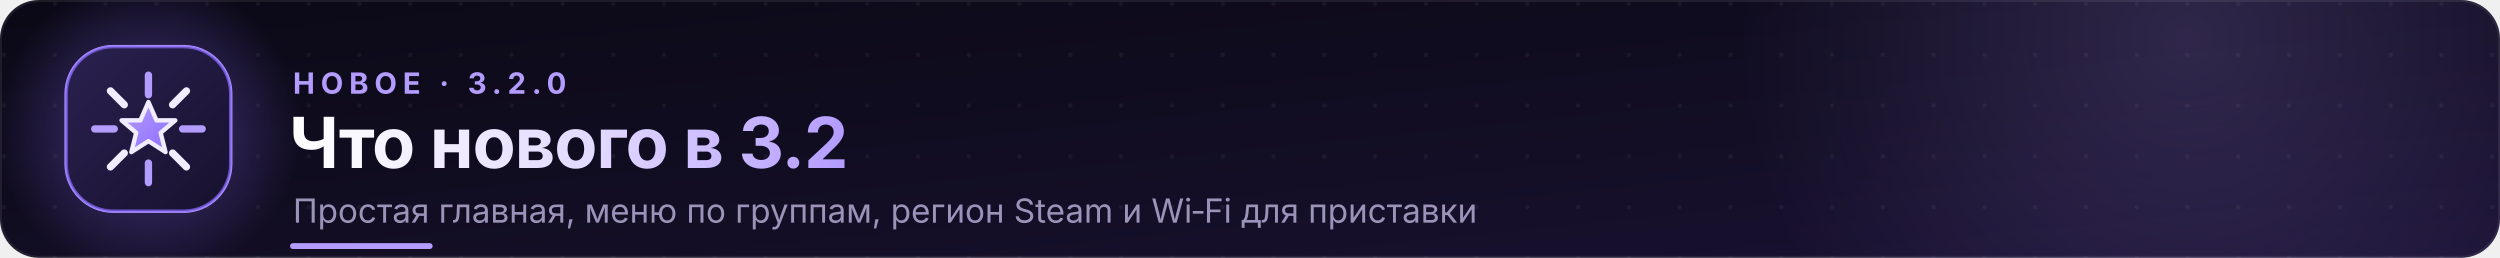
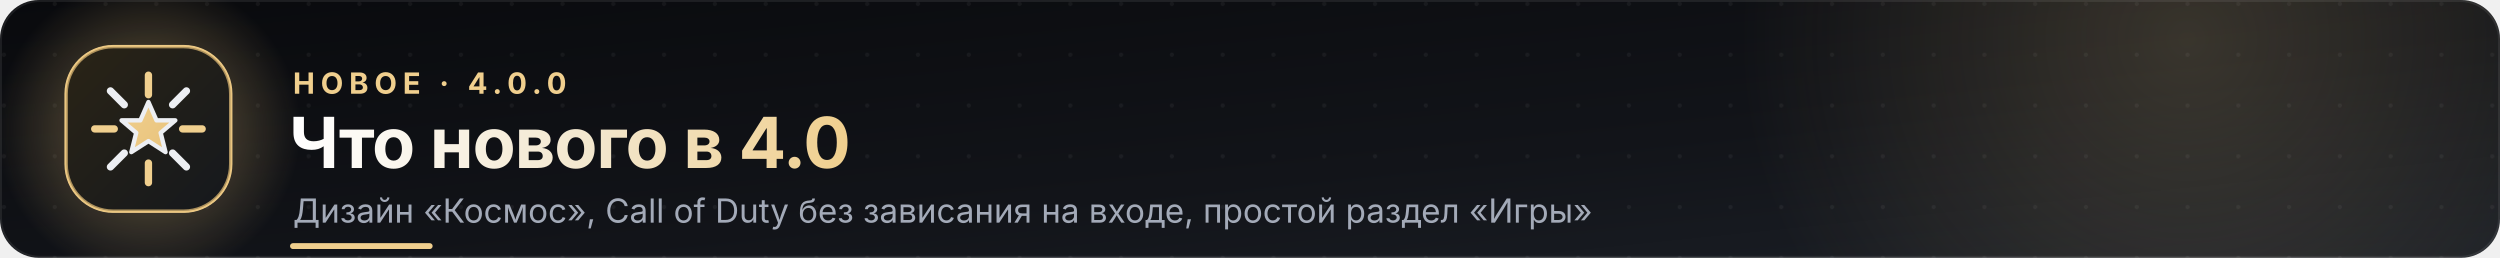
<svg xmlns="http://www.w3.org/2000/svg" width="1280" height="132" viewBox="0 0 1280 132" role="img" aria-label="Что нового в 3.1">
  <defs>
    <linearGradient id="bg" x1="0" y1="0" x2="1" y2="1">
-       <stop offset="0" stop-color="#0B0916" />
-       <stop offset=".6" stop-color="#130E25" />
-       <stop offset="1" stop-color="#1A1234" />
+       <stop offset="0" stop-color="#090A0D" />
+       <stop offset=".6" stop-color="#121419" />
+       <stop offset="1" stop-color="#1B1F26" />
    </linearGradient>
    <linearGradient id="tile" x1="0" y1="0" x2="1" y2="1">
-       <stop offset="0" stop-color="#2A2150" />
-       <stop offset="1" stop-color="#17112E" />
+       <stop offset="0" stop-color="#2A2416" />
+       <stop offset="1" stop-color="#15181D" />
    </linearGradient>
    <linearGradient id="tt" x1="0" y1="0" x2="1" y2="0">
      <stop offset="0" stop-color="#FFFFFF" />
-       <stop offset=".55" stop-color="#E2D9FF" />
-       <stop offset="1" stop-color="#B49CFF" />
+       <stop offset=".55" stop-color="#F2E6CC" />
+       <stop offset="1" stop-color="#F0CF8E" />
    </linearGradient>
    <linearGradient id="ln" x1="0" y1="0" x2="1" y2="0">
-       <stop offset="0" stop-color="#8B6CFF" stop-opacity=".9" />
-       <stop offset=".6" stop-color="#8B6CFF" stop-opacity=".25" />
-       <stop offset="1" stop-color="#8B6CFF" stop-opacity="0" />
+       <stop offset="0" stop-color="#E8C27A" stop-opacity=".9" />
+       <stop offset=".6" stop-color="#E8C27A" stop-opacity=".25" />
+       <stop offset="1" stop-color="#E8C27A" stop-opacity="0" />
    </linearGradient>
    <radialGradient id="gl" cx=".5" cy=".5" r=".5">
-       <stop offset="0" stop-color="#8B6CFF" stop-opacity=".45" />
-       <stop offset="1" stop-color="#8B6CFF" stop-opacity="0" />
+       <stop offset="0" stop-color="#E8C27A" stop-opacity=".45" />
+       <stop offset="1" stop-color="#E8C27A" stop-opacity="0" />
    </radialGradient>
    <radialGradient id="gl2" cx=".5" cy=".5" r=".5">
-       <stop offset="0" stop-color="#B49CFF" stop-opacity=".18" />
-       <stop offset="1" stop-color="#B49CFF" stop-opacity="0" />
+       <stop offset="0" stop-color="#F0CF8E" stop-opacity=".18" />
+       <stop offset="1" stop-color="#F0CF8E" stop-opacity="0" />
    </radialGradient>
    <linearGradient id="ig" x1="0" y1="0" x2="1" y2="1">
-       <stop offset="0" stop-color="#B49CFF" />
-       <stop offset="1" stop-color="#8B6CFF" />
+       <stop offset="0" stop-color="#F0CF8E" />
+       <stop offset="1" stop-color="#E8C27A" />
    </linearGradient>
    <pattern id="dots" width="26" height="26" patternUnits="userSpaceOnUse">
      <circle cx="2" cy="2" r="1.1" fill="#FFFFFF" fill-opacity=".05" />
    </pattern>
    <clipPath id="c">
      <rect width="1280" height="132" rx="20" />
    </clipPath>
    <style>
.in{animation:in 1s cubic-bezier(.2,.8,.2,1) both} .in2{animation:in 1s cubic-bezier(.2,.8,.2,1) .15s both} .in3{animation:in 1s cubic-bezier(.2,.8,.2,1) .3s both}
.ring{animation:ring 2.8s ease-out infinite;transform-box:fill-box;transform-origin:center}
.drift{animation:drift 12s ease-in-out infinite alternate}
.dots{animation:dots 20s linear infinite}
.pk{stroke-dasharray:70 1200;animation:pk 4.5s cubic-bezier(.5,0,.5,1) infinite}
@keyframes in{from{opacity:0;transform:translateX(-14px)}to{opacity:1;transform:translateX(0)}}
@keyframes ring{0%{opacity:.7;transform:scale(1)}100%{opacity:0;transform:scale(1.35)}}
@keyframes drift{from{transform:translateX(-60px)}to{transform:translateX(40px)}}
@keyframes dots{from{transform:translate(0,0)}to{transform:translate(26px,26px)}}
@keyframes pk{from{stroke-dashoffset:70}to{stroke-dashoffset:-1200}}

.ib-spin{animation:ibspin 9s linear infinite;transform-box:fill-box;transform-origin:center}
.ib-spin-slow{animation:ibspin 14s linear infinite;transform-box:fill-box;transform-origin:center}
.ib-pulse{animation:ibpulse 2.4s ease-in-out infinite;transform-box:fill-box;transform-origin:center}
.ib-spark{animation:ibtw 1.8s ease-in-out infinite}
.ib-tw1{animation:ibtw 2.6s ease-in-out infinite;transform-box:fill-box;transform-origin:center}
.ib-tw2{animation:ibtw 2.6s ease-in-out infinite .8s;transform-box:fill-box;transform-origin:center}
.ib-tw3{animation:ibtw 2.6s ease-in-out infinite 1.6s;transform-box:fill-box;transform-origin:center}
.ib-needle{animation:ibneedle 4s ease-in-out infinite;transform-origin:0 0}
.ib-draw{stroke-dasharray:40;animation:ibdraw 3s ease-in-out infinite}
.ib-k1{animation:ibk 3.2s ease-in-out infinite}
.ib-k2{animation:ibk 3.2s ease-in-out infinite -1.1s}
.ib-k3{animation:ibk 3.2s ease-in-out infinite -2.2s}
.ib-rock{animation:ibrock 3s ease-in-out infinite;transform-origin:0 0}
.ib-blink{animation:ibblink 4s ease-in-out infinite;transform-box:fill-box;transform-origin:center}
.ib-slash{stroke-dasharray:60;animation:ibdraw 4s ease-in-out infinite}
.ib-float{animation:ibfloat 3.4s ease-in-out infinite}
.ib-orbit{animation:iborbit 3s linear infinite}
.ib-bob{animation:ibfloat 2.8s ease-in-out infinite}
.ib-fly{animation:ibfly 3s ease-in-out infinite}
.ib-trail{animation:ibtw 1.5s ease-in-out infinite}
.ib-shackle{animation:ibshackle 3s ease-in-out infinite}
.ib-trace{stroke-dasharray:36;animation:ibdraw 2.6s linear infinite}
.ib-globe{animation:ibglobe 4s ease-in-out infinite;transform-box:fill-box;transform-origin:center}
@keyframes ibspin{to{transform:rotate(360deg)}}
@keyframes ibpulse{0%,100%{transform:scale(1)}50%{transform:scale(1.12)}}
@keyframes ibtw{0%,100%{opacity:.25}50%{opacity:1}}
@keyframes ibneedle{0%,100%{transform:rotate(-25deg)}50%{transform:rotate(35deg)}}
@keyframes ibdraw{0%{stroke-dashoffset:40}35%,100%{stroke-dashoffset:0}}
@keyframes ibk{0%,100%{transform:translateX(-12px)}50%{transform:translateX(12px)}}
@keyframes ibrock{0%,100%{transform:rotate(0)}50%{transform:rotate(-14deg)}}
@keyframes ibblink{0%,44%,52%,100%{transform:scaleY(1)}48%{transform:scaleY(.1)}}
@keyframes ibfloat{0%,100%{transform:translateY(2px)}50%{transform:translateY(-3px)}}
@keyframes iborbit{to{stroke-dashoffset:-132}}
@keyframes ibfly{0%,100%{transform:translate(0,0)}50%{transform:translate(3px,-4px)}}
@keyframes ibshackle{0%,100%{transform:translateY(0)}50%{transform:translateY(-4px)}}
@keyframes ibglobe{0%,100%{transform:scaleX(1)}50%{transform:scaleX(.25)}}

</style>
  </defs>
  <g clip-path="url(#c)">
    <rect width="1280" height="132" fill="url(#bg)" />
    <g class="dots">
      <rect x="-26" y="-26" width="1332" height="184" fill="url(#dots)" />
    </g>
    <g class="drift">
      <circle cx="1120" cy="20" r="230" fill="url(#gl2)" />
    </g>
    <circle cx="76" cy="66" r="78" fill="url(#gl)" />
-     <rect class="ring" x="34" y="24" width="84" height="84" rx="24" fill="none" stroke="#B49CFF" stroke-width="2" />
-     <rect x="34" y="24" width="84" height="84" rx="24" fill="url(#tile)" stroke="#8B6CFF" stroke-opacity=".7" stroke-width="1.5" />
+     <rect class="ring" x="34" y="24" width="84" height="84" rx="24" fill="none" stroke="#F0CF8E" stroke-width="2" />
+     <rect x="34" y="24" width="84" height="84" rx="24" fill="url(#tile)" stroke="#E8C27A" stroke-opacity=".7" stroke-width="1.5" />
    <g transform="translate(76 66) scale(1.25)">
      <g class="ib-spin-slow">
-         <path d="M0 -14 V-22" transform="rotate(0)" stroke="#B49CFF" stroke-width="3" stroke-linecap="round" />
-         <path d="M0 -14 V-22" transform="rotate(45)" stroke="#F1ECFF" stroke-width="3" stroke-linecap="round" />
-         <path d="M0 -14 V-22" transform="rotate(90)" stroke="#B49CFF" stroke-width="3" stroke-linecap="round" />
-         <path d="M0 -14 V-22" transform="rotate(135)" stroke="#F1ECFF" stroke-width="3" stroke-linecap="round" />
-         <path d="M0 -14 V-22" transform="rotate(180)" stroke="#B49CFF" stroke-width="3" stroke-linecap="round" />
-         <path d="M0 -14 V-22" transform="rotate(225)" stroke="#F1ECFF" stroke-width="3" stroke-linecap="round" />
-         <path d="M0 -14 V-22" transform="rotate(270)" stroke="#B49CFF" stroke-width="3" stroke-linecap="round" />
-         <path d="M0 -14 V-22" transform="rotate(315)" stroke="#F1ECFF" stroke-width="3" stroke-linecap="round" />
+         <path d="M0 -14 V-22" transform="rotate(0)" stroke="#F0CF8E" stroke-width="3" stroke-linecap="round" />
+         <path d="M0 -14 V-22" transform="rotate(45)" stroke="#EDEFF3" stroke-width="3" stroke-linecap="round" />
+         <path d="M0 -14 V-22" transform="rotate(90)" stroke="#F0CF8E" stroke-width="3" stroke-linecap="round" />
+         <path d="M0 -14 V-22" transform="rotate(135)" stroke="#EDEFF3" stroke-width="3" stroke-linecap="round" />
+         <path d="M0 -14 V-22" transform="rotate(180)" stroke="#F0CF8E" stroke-width="3" stroke-linecap="round" />
+         <path d="M0 -14 V-22" transform="rotate(225)" stroke="#EDEFF3" stroke-width="3" stroke-linecap="round" />
+         <path d="M0 -14 V-22" transform="rotate(270)" stroke="#F0CF8E" stroke-width="3" stroke-linecap="round" />
+         <path d="M0 -14 V-22" transform="rotate(315)" stroke="#EDEFF3" stroke-width="3" stroke-linecap="round" />
      </g>
      <g class="ib-pulse">
-         <path d="M0 -11 L3.3 -3.5 L11 -3.5 L5 1.6 L7 9.5 L0 5 L-7 9.5 L-5 1.6 L-11 -3.5 L-3.3 -3.5 Z" fill="url(#ig)" stroke="#F1ECFF" stroke-width="1.8" stroke-linejoin="round" />
+         <path d="M0 -11 L3.3 -3.5 L11 -3.5 L5 1.6 L7 9.5 L0 5 L-7 9.5 L-5 1.6 L-11 -3.5 L-3.3 -3.5 Z" fill="url(#ig)" stroke="#EDEFF3" stroke-width="1.8" stroke-linejoin="round" />
      </g>
    </g>
    <g font-family="Segoe UI, Inter, Helvetica, Arial, sans-serif">
-       <text class="in" x="150" y="48" font-size="15" font-weight="700" letter-spacing="3" fill="#B49CFF">НОВОЕ · 3.2.0</text>
-       <text class="in2" x="148" y="86" font-size="36" font-weight="700" fill="url(#tt)" letter-spacing="-.5">Что нового в 3.2</text>
-       <text class="in3" x="150" y="114" font-size="17" fill="#9B93B8">Простая главная, меню по группам, регион Steam и Wi‑Fi для приставки</text>
+       <text class="in" x="150" y="48" font-size="15" font-weight="700" letter-spacing="3" fill="#F0CF8E">НОВОЕ · 4.0.0</text>
+       <text class="in2" x="148" y="86" font-size="36" font-weight="700" fill="url(#tt)" letter-spacing="-.5">Что нового в 4.0</text>
+       <text class="in3" x="150" y="114" font-size="17" fill="#A3AAB8">Дизайн «Космос», Call of Duty без зависания на входе, простой раздел «Игры»</text>
    </g>
    <path d="M150 126 H1250" stroke="url(#ln)" stroke-width="1.5" />
-     <path class="pk" d="M150 126 H1250" stroke="#B49CFF" stroke-width="3" stroke-linecap="round" fill="none" />
+     <path class="pk" d="M150 126 H1250" stroke="#F0CF8E" stroke-width="3" stroke-linecap="round" fill="none" />
  </g>
  <rect x=".5" y=".5" width="1279" height="131" rx="20" fill="none" stroke="#FFFFFF" stroke-opacity=".08" />
</svg>
